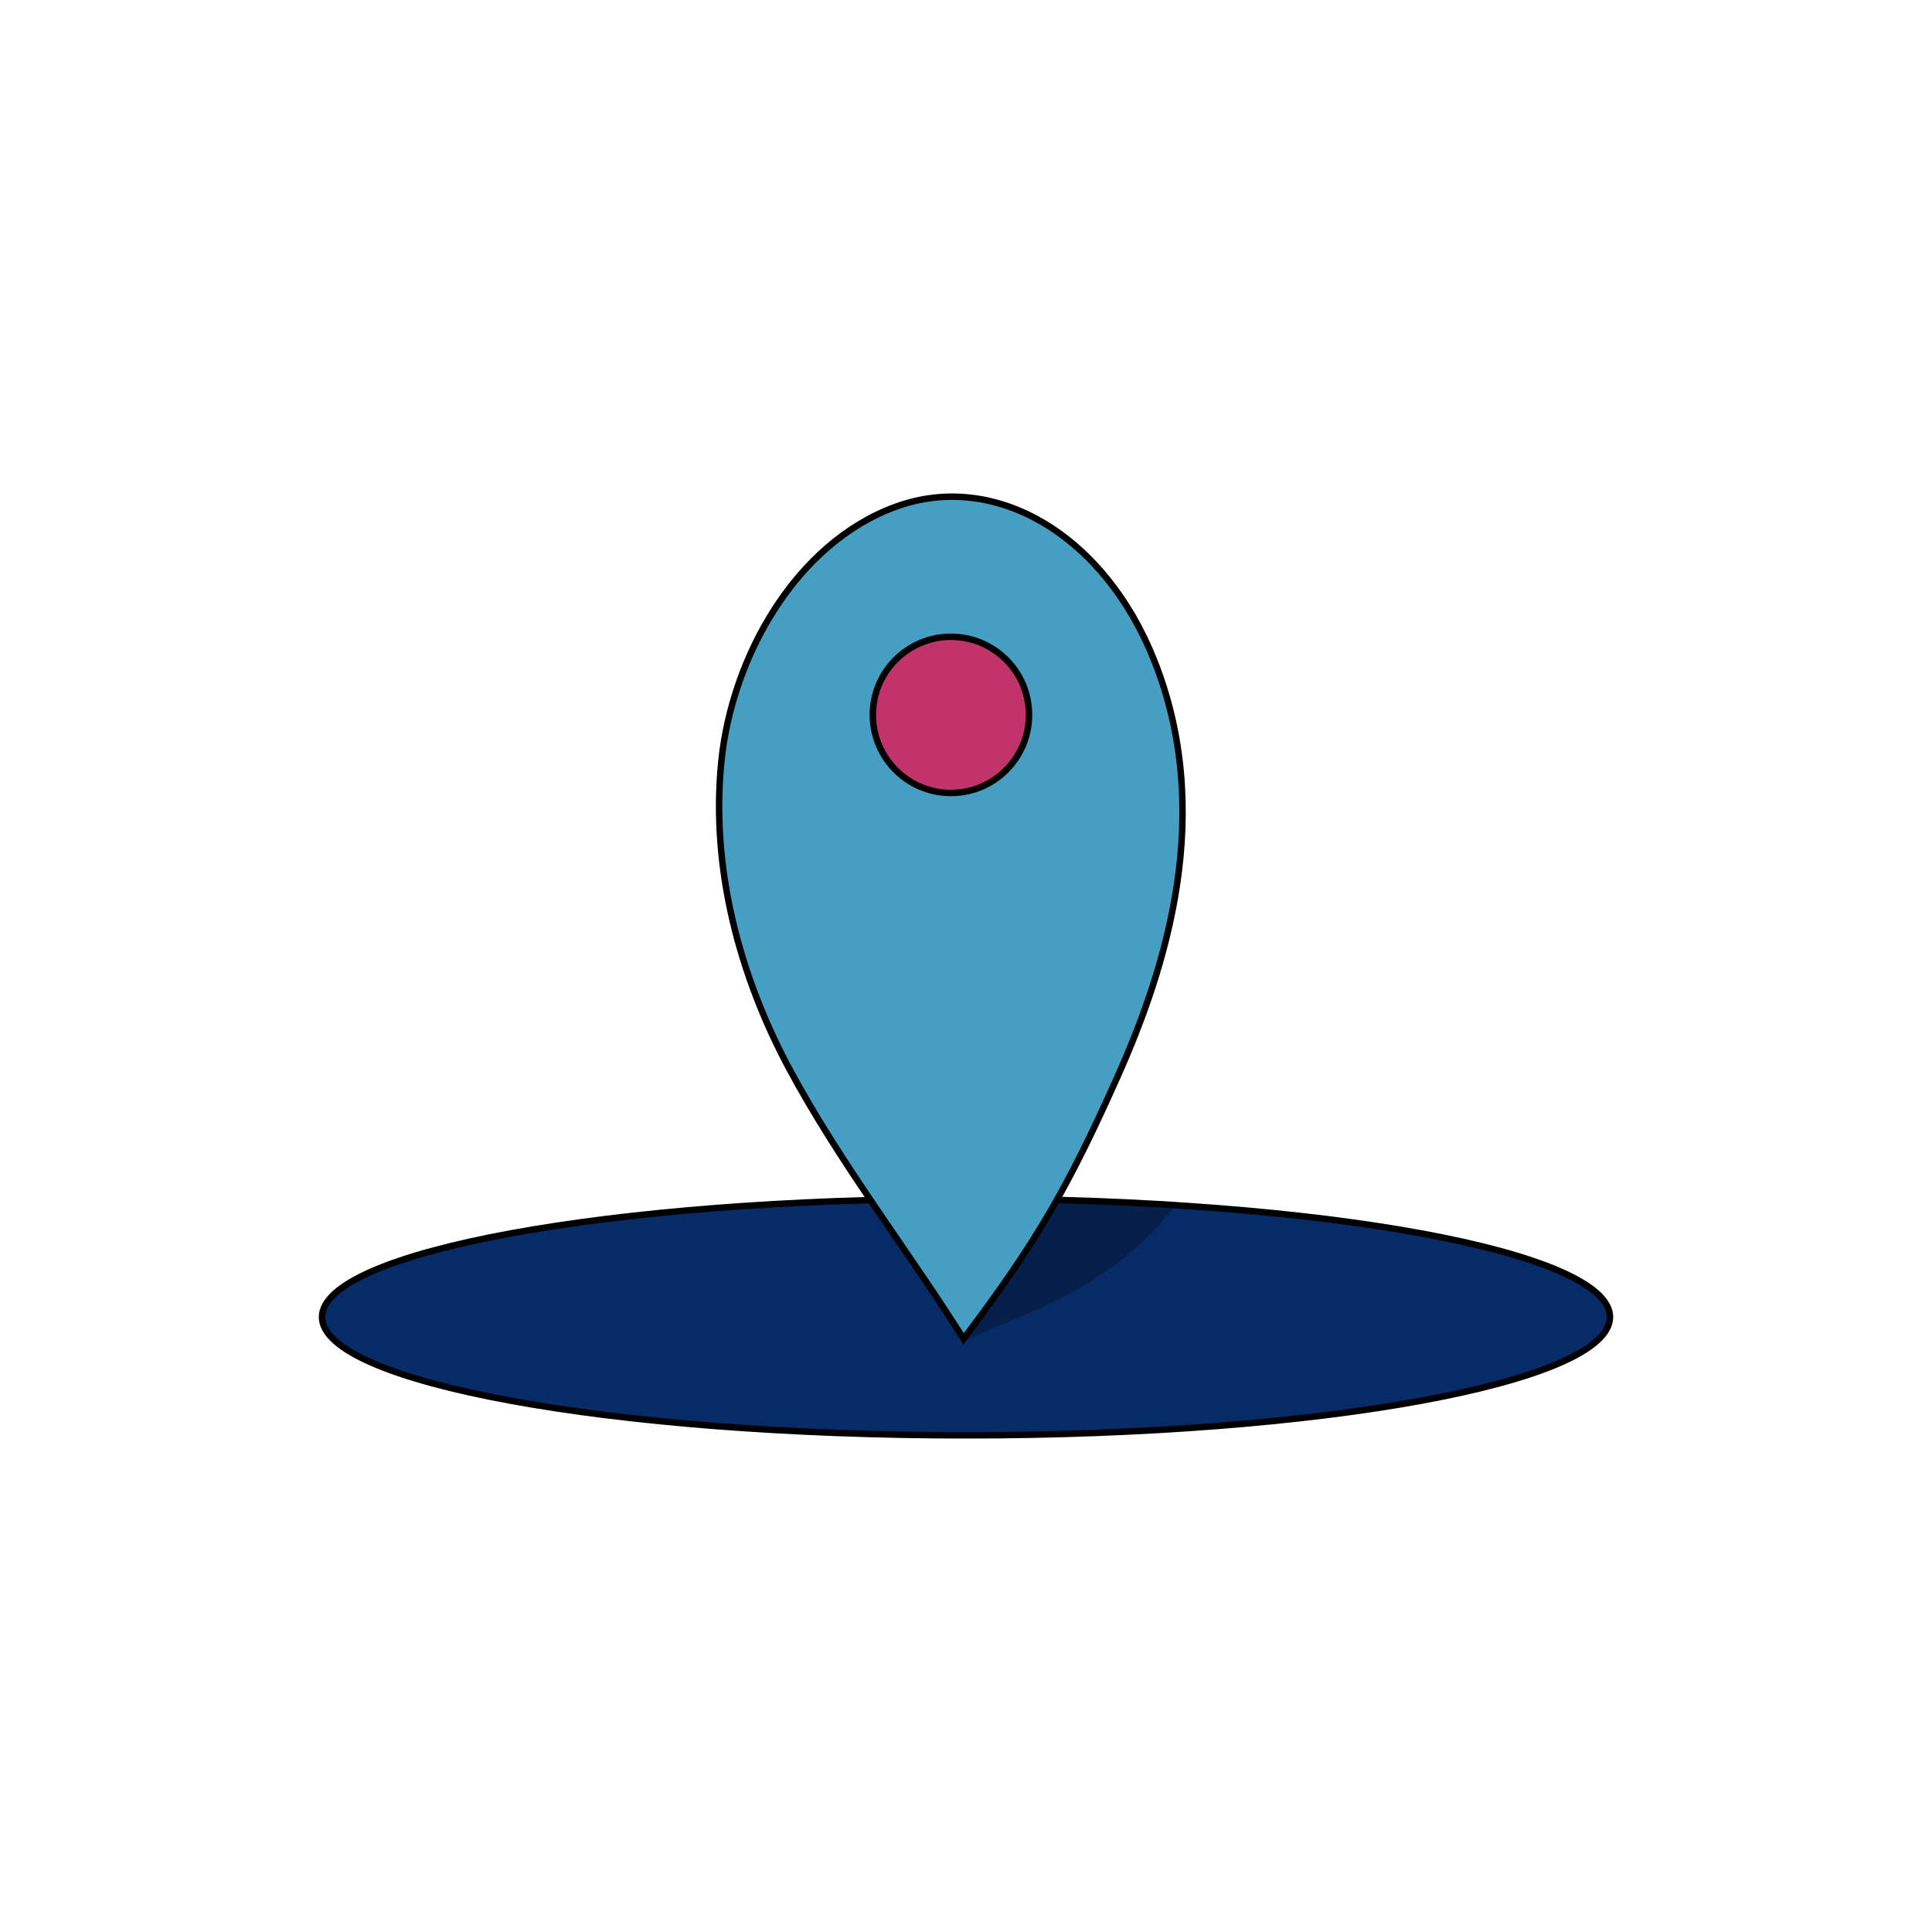
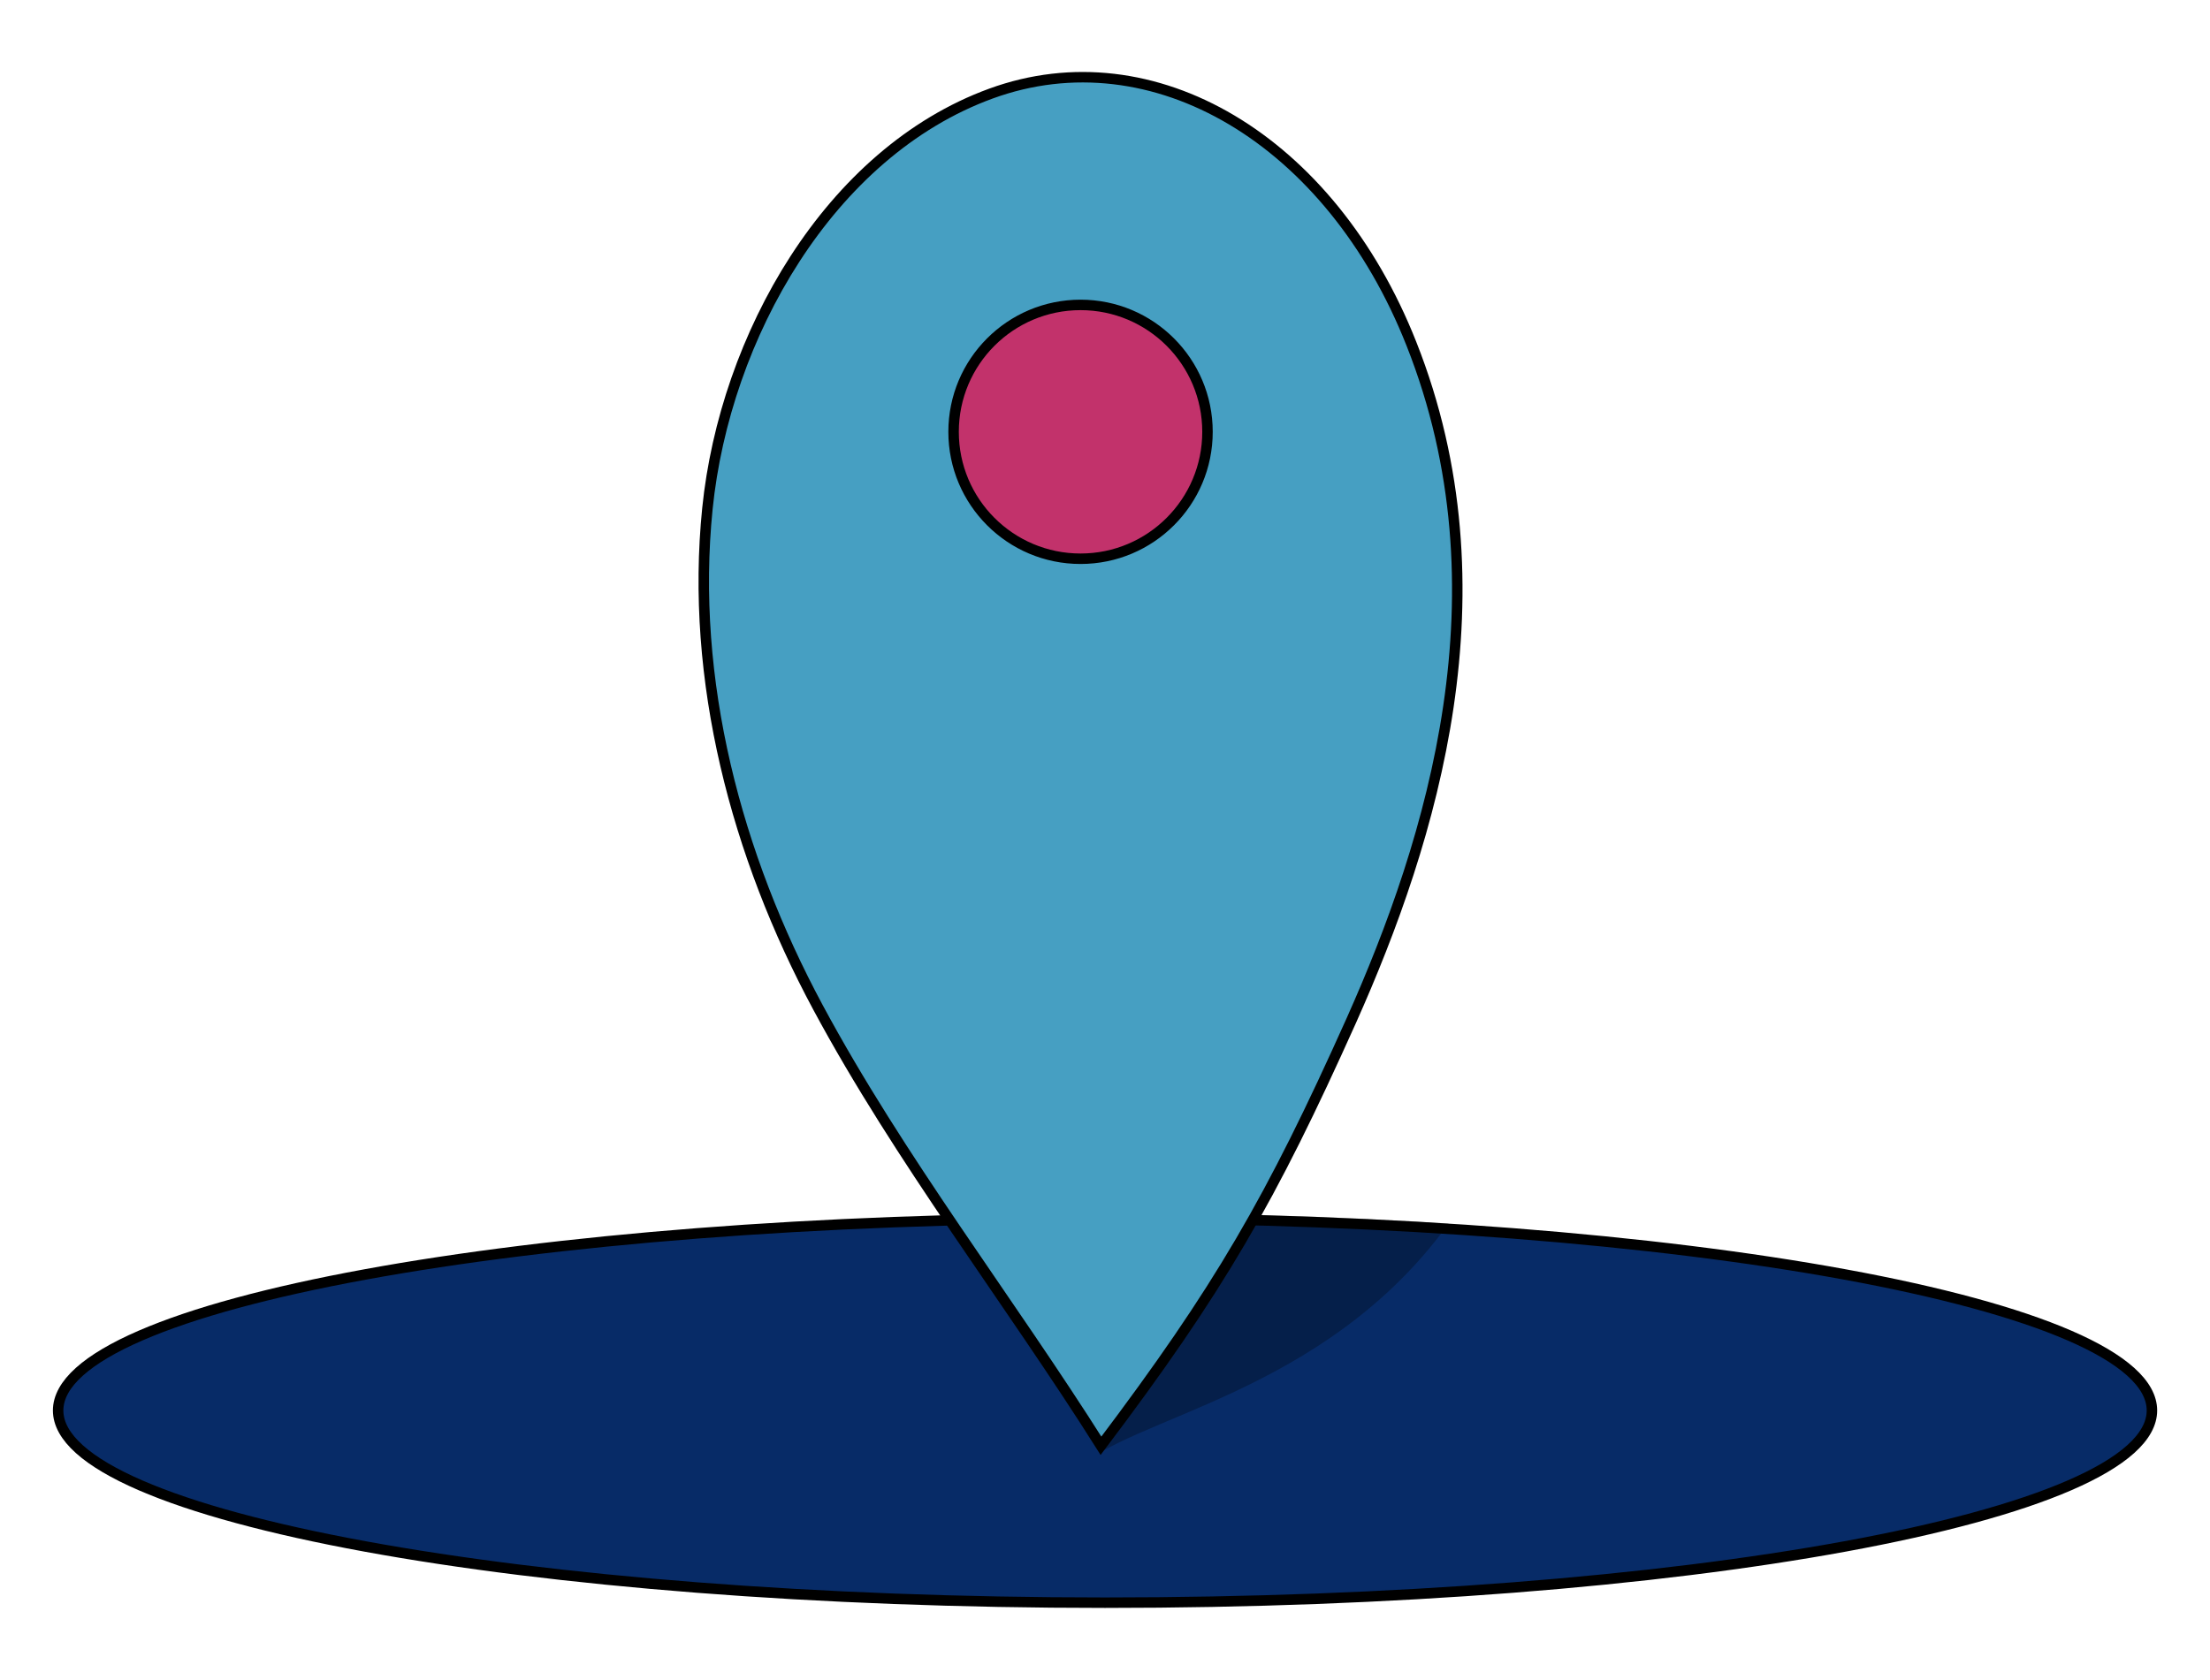
- <svg xmlns="http://www.w3.org/2000/svg" id="Pin" width="450" height="450" viewBox="0 0 450 450">
+ <svg xmlns="http://www.w3.org/2000/svg" id="Pin" width="316.65" height="240.76" viewBox="0 0 316.65 240.76">
  <defs>
    <style>
      .cls-1 {
        fill: none;
      }

      .cls-2 {
        fill: #072b67;
      }

      .cls-2, .cls-5, .cls-6, .cls-7 {
        stroke: #000;
        stroke-miterlimit: 10;
      }

      .cls-2, .cls-6, .cls-7 {
        stroke-width: 1.5px;
      }

      .cls-3 {
        opacity: 0.28;
      }

      .cls-4 {
        clip-path: url(#clip-path);
      }

      .cls-5 {
        stroke-width: 1.52px;
      }

      .cls-6 {
        fill: #469fc2;
      }

      .cls-7 {
        fill: #c2326b;
      }
    </style>
    <clipPath id="clip-path">
-       <path class="cls-1" d="M224.43,312.71c2.31-10.21,4.3-23.2,7.32-33.22s8.55-19.53,16.66-26.14,20.47-10,30-5.64,15.65-6.25,2,21.94C265.49,300.29,236.5,305.75,224.43,312.71Z" />
+       <path class="cls-1" d="M157.76,208.09c2.3-10.21,4.3-23.2,7.31-33.22s8.56-19.53,16.67-26.14,20.47-10,30-5.64,15.66-6.25,2,21.93C198.81,195.67,169.83,201.13,157.76,208.09Z" />
    </clipPath>
  </defs>
  <g>
-     <ellipse class="cls-2" cx="225" cy="306.77" rx="150" ry="27.55" />
+     <ellipse class="cls-2" cx="158.33" cy="202.15" rx="150" ry="27.55" />
    <g id="shadow" class="cls-3">
      <g class="cls-4">
-         <ellipse class="cls-5" cx="225" cy="306.77" rx="150" ry="27.55" />
+         <ellipse class="cls-5" cx="158.33" cy="202.15" rx="150" ry="27.55" />
      </g>
    </g>
-     <path class="cls-6" d="M224.43,311.83c-13.2-20.9-28.87-41.07-40.57-62.85S165.54,202.09,168,177.5s17.41-51,40.63-59.47,48.67,6.63,60.24,35.87c14,35.35,3,71-8.63,97C248.81,276.5,241.37,289.4,224.43,311.83Z" />
-     <circle class="cls-7" cx="221.49" cy="166.51" r="18.19" />
+     <path class="cls-6" d="M157.75,207.21c-13.2-20.9-28.86-41.07-40.56-62.85S98.86,97.47,101.36,72.88s17.42-51,40.63-59.47S190.67,20,202.23,49.28c14,35.35,3,71-8.62,97C182.13,171.88,174.69,184.77,157.75,207.21Z" />
+     <circle class="cls-7" cx="154.82" cy="61.89" r="18.19" />
  </g>
</svg>
